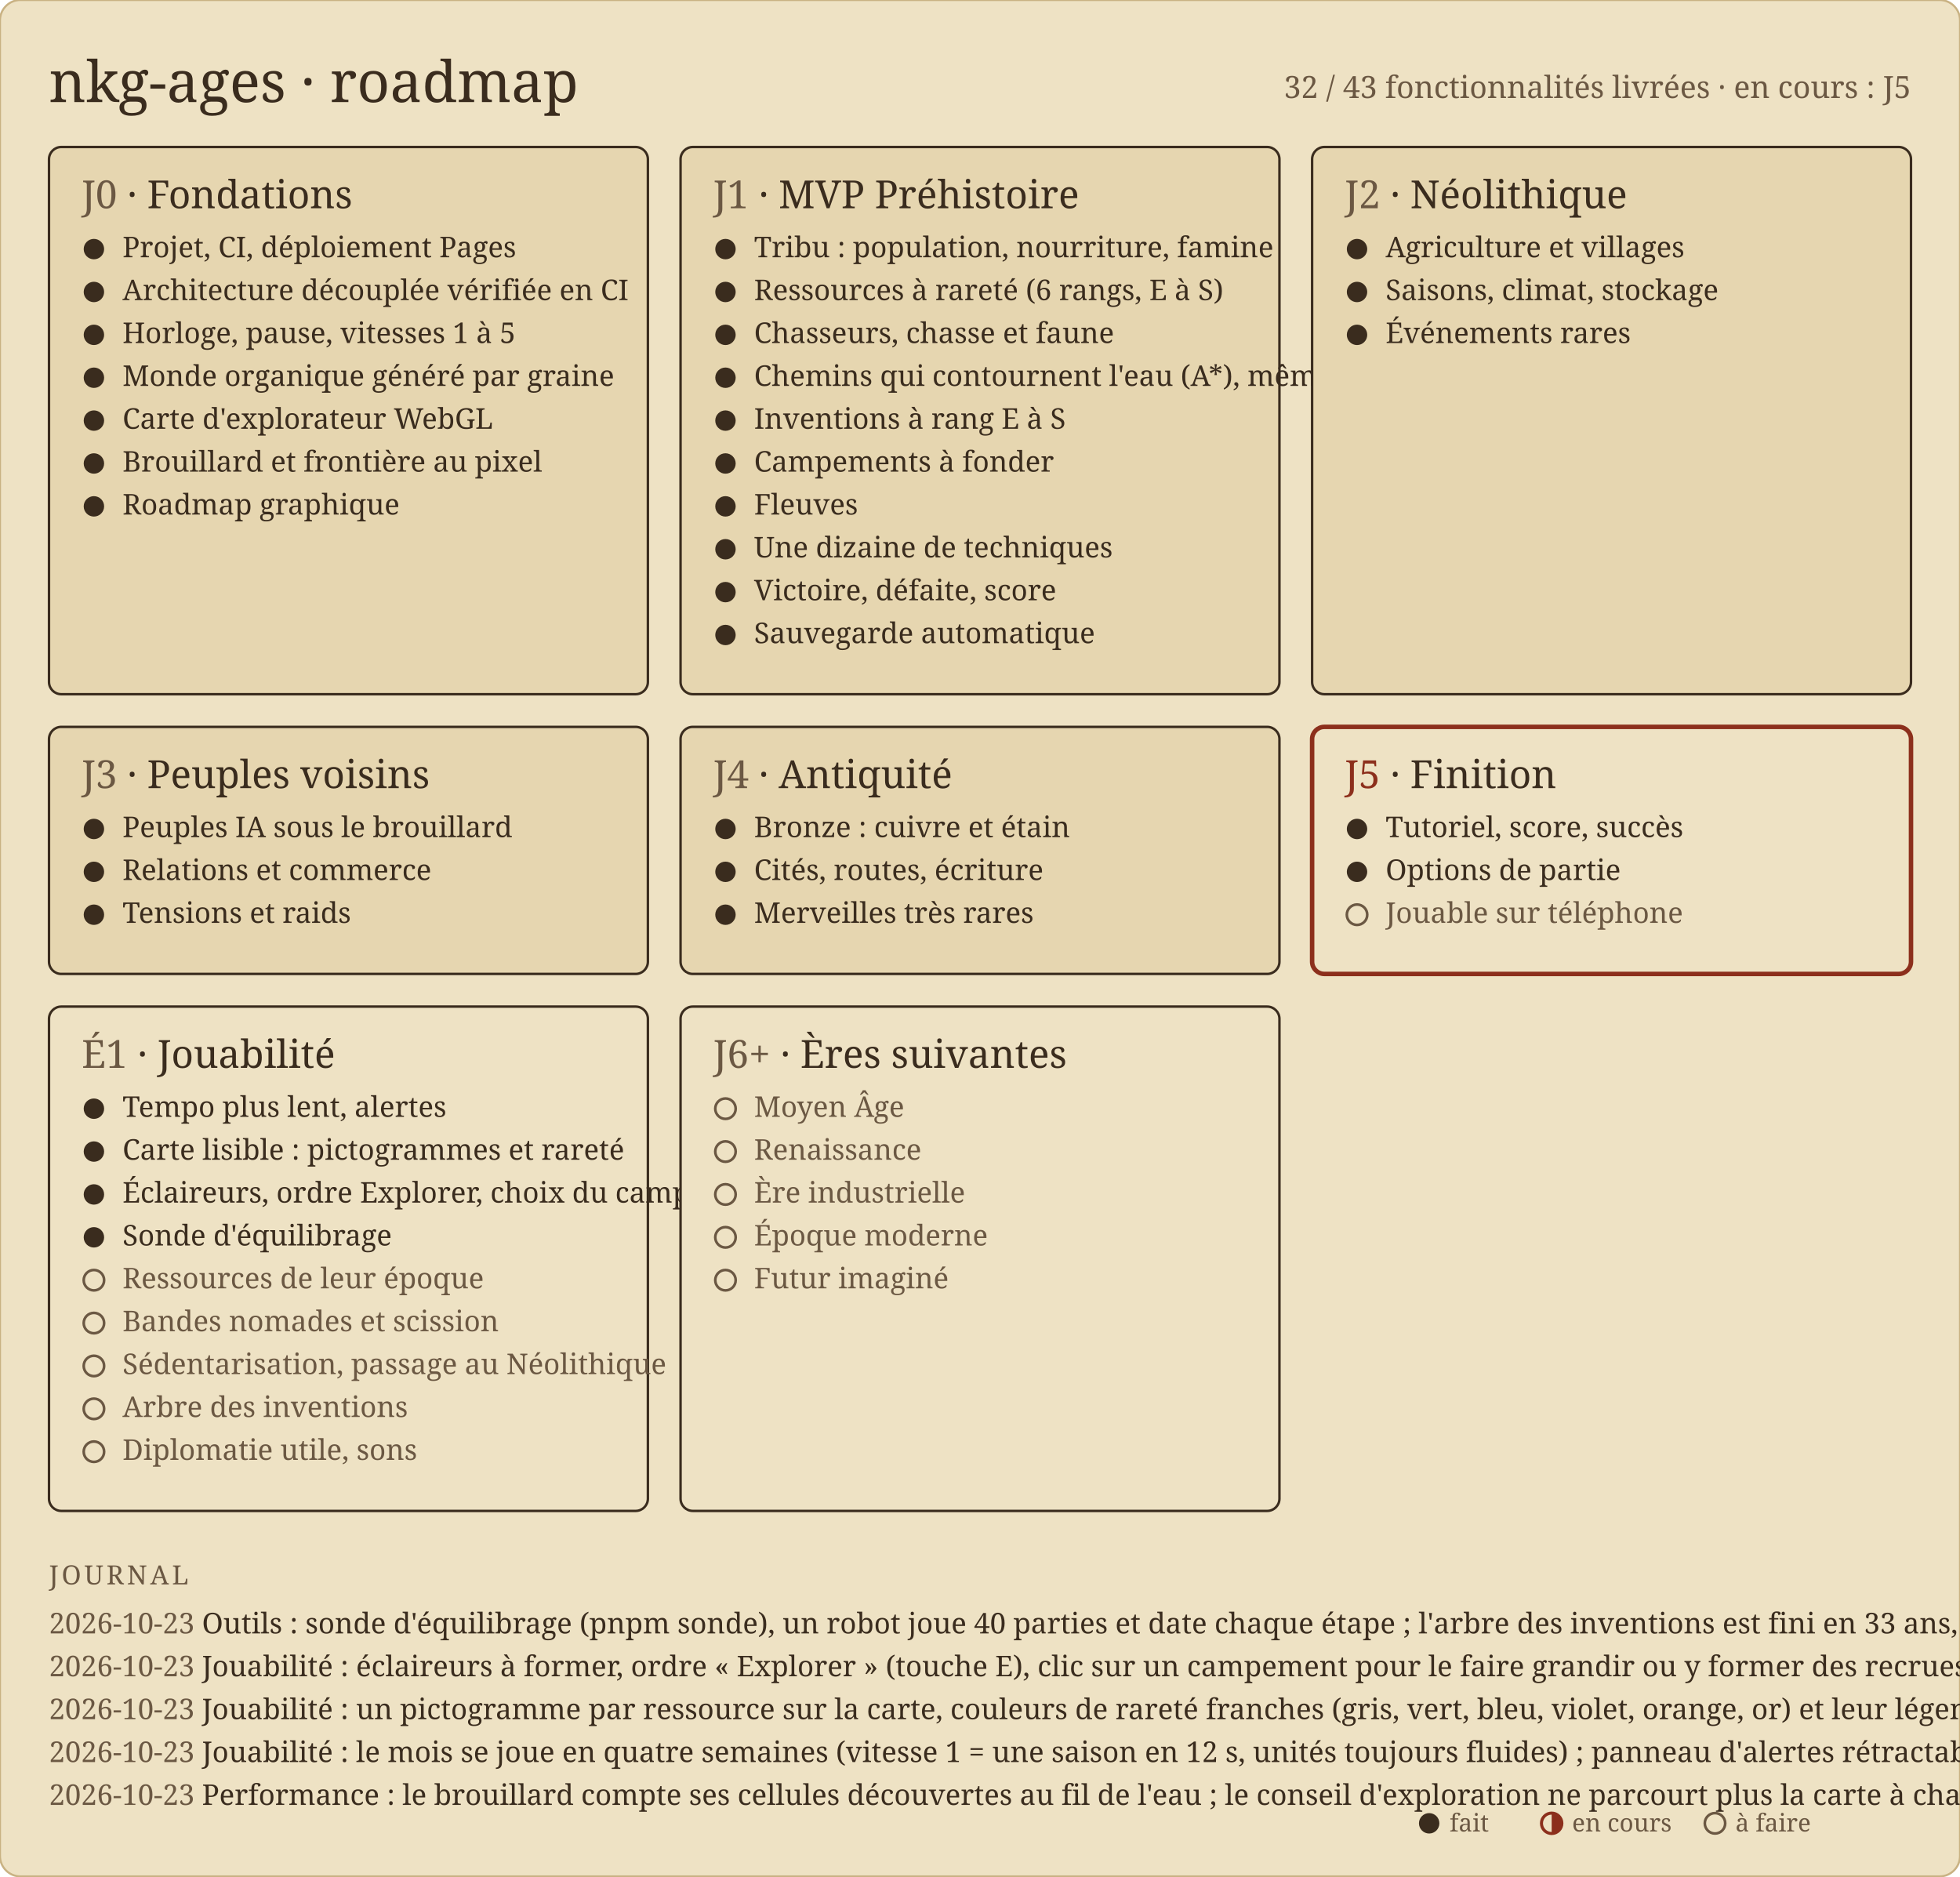
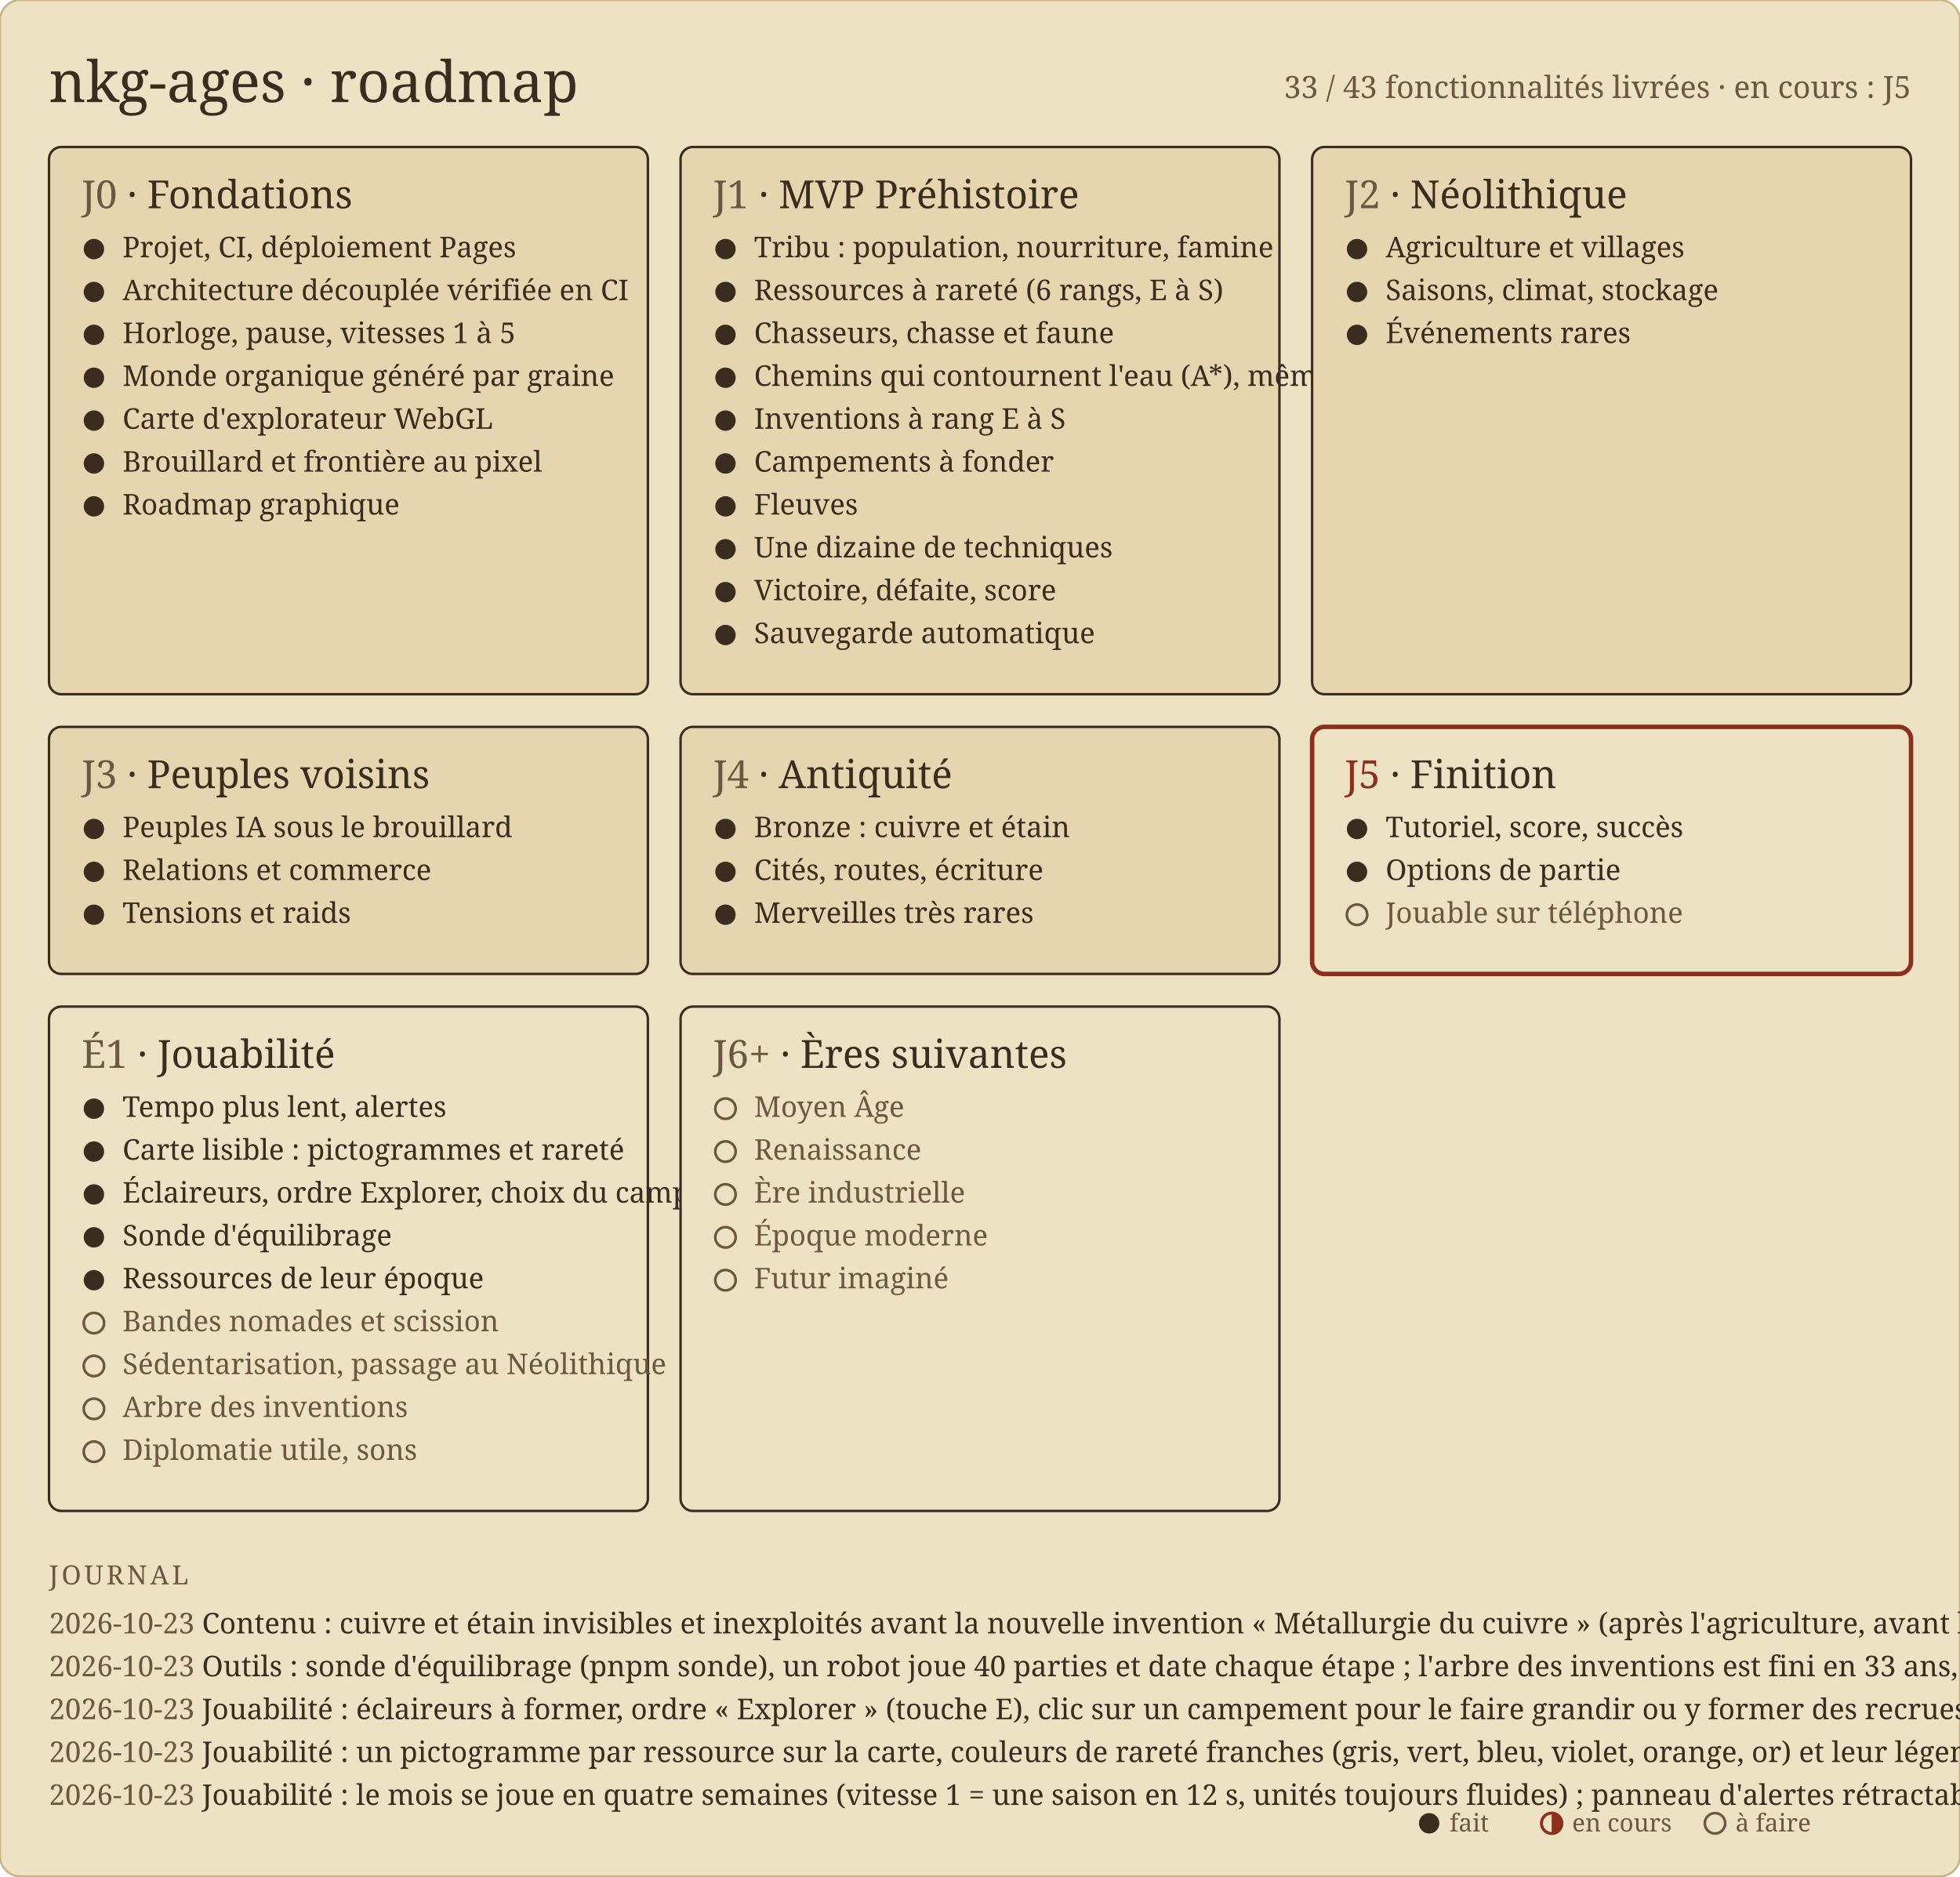
<svg xmlns="http://www.w3.org/2000/svg" viewBox="0 0 960 919" width="960" height="919" font-family="Georgia, 'Iowan Old Style', serif" role="img" aria-label="Roadmap de nkg-ages">
  <rect width="960" height="919" rx="10" fill="#eee2c4" stroke="#c9b283" />
  <text x="24" y="50" font-size="28" fill="#3a2c1e">nkg-ages · roadmap</text>
-   <text x="936" y="48" font-size="15" text-anchor="end" fill="#6b5843">32 / 43 fonctionnalités livrées · en cours : J5</text>
+   <text x="936" y="48" font-size="15" text-anchor="end" fill="#6b5843">33 / 43 fonctionnalités livrées · en cours : J5</text>
  <g>
    <rect x="24" y="72" width="293.333" height="268" rx="6" fill="#e6d6b0" stroke="#3a2c1e" stroke-width="1.2" />
    <text x="40" y="102" font-size="19" fill="#3a2c1e">
      <tspan fill="#6b5843">J0</tspan> · Fondations</text>
    <circle cx="46" cy="122" r="5" fill="#3a2c1e" />
    <text x="60" y="126" font-size="14" fill="#3a2c1e">Projet, CI, déploiement Pages</text>
    <circle cx="46" cy="143" r="5" fill="#3a2c1e" />
    <text x="60" y="147" font-size="14" fill="#3a2c1e">Architecture découplée vérifiée en CI</text>
    <circle cx="46" cy="164" r="5" fill="#3a2c1e" />
    <text x="60" y="168" font-size="14" fill="#3a2c1e">Horloge, pause, vitesses 1 à 5</text>
    <circle cx="46" cy="185" r="5" fill="#3a2c1e" />
    <text x="60" y="189" font-size="14" fill="#3a2c1e">Monde organique généré par graine</text>
    <circle cx="46" cy="206" r="5" fill="#3a2c1e" />
    <text x="60" y="210" font-size="14" fill="#3a2c1e">Carte d'explorateur WebGL</text>
    <circle cx="46" cy="227" r="5" fill="#3a2c1e" />
    <text x="60" y="231" font-size="14" fill="#3a2c1e">Brouillard et frontière au pixel</text>
    <circle cx="46" cy="248" r="5" fill="#3a2c1e" />
    <text x="60" y="252" font-size="14" fill="#3a2c1e">Roadmap graphique</text>
  </g>
  <g>
    <rect x="333.333" y="72" width="293.333" height="268" rx="6" fill="#e6d6b0" stroke="#3a2c1e" stroke-width="1.2" />
    <text x="349.333" y="102" font-size="19" fill="#3a2c1e">
      <tspan fill="#6b5843">J1</tspan> · MVP Préhistoire</text>
    <circle cx="355.333" cy="122" r="5" fill="#3a2c1e" />
    <text x="369.333" y="126" font-size="14" fill="#3a2c1e">Tribu : population, nourriture, famine</text>
    <circle cx="355.333" cy="143" r="5" fill="#3a2c1e" />
    <text x="369.333" y="147" font-size="14" fill="#3a2c1e">Ressources à rareté (6 rangs, E à S)</text>
    <circle cx="355.333" cy="164" r="5" fill="#3a2c1e" />
    <text x="369.333" y="168" font-size="14" fill="#3a2c1e">Chasseurs, chasse et faune</text>
    <circle cx="355.333" cy="185" r="5" fill="#3a2c1e" />
    <text x="369.333" y="189" font-size="14" fill="#3a2c1e">Chemins qui contournent l'eau (A*), même dans le brouillard</text>
    <circle cx="355.333" cy="206" r="5" fill="#3a2c1e" />
    <text x="369.333" y="210" font-size="14" fill="#3a2c1e">Inventions à rang E à S</text>
    <circle cx="355.333" cy="227" r="5" fill="#3a2c1e" />
    <text x="369.333" y="231" font-size="14" fill="#3a2c1e">Campements à fonder</text>
    <circle cx="355.333" cy="248" r="5" fill="#3a2c1e" />
    <text x="369.333" y="252" font-size="14" fill="#3a2c1e">Fleuves</text>
    <circle cx="355.333" cy="269" r="5" fill="#3a2c1e" />
    <text x="369.333" y="273" font-size="14" fill="#3a2c1e">Une dizaine de techniques</text>
    <circle cx="355.333" cy="290" r="5" fill="#3a2c1e" />
    <text x="369.333" y="294" font-size="14" fill="#3a2c1e">Victoire, défaite, score</text>
    <circle cx="355.333" cy="311" r="5" fill="#3a2c1e" />
    <text x="369.333" y="315" font-size="14" fill="#3a2c1e">Sauvegarde automatique</text>
  </g>
  <g>
    <rect x="642.667" y="72" width="293.333" height="268" rx="6" fill="#e6d6b0" stroke="#3a2c1e" stroke-width="1.2" />
    <text x="658.667" y="102" font-size="19" fill="#3a2c1e">
      <tspan fill="#6b5843">J2</tspan> · Néolithique</text>
    <circle cx="664.667" cy="122" r="5" fill="#3a2c1e" />
    <text x="678.667" y="126" font-size="14" fill="#3a2c1e">Agriculture et villages</text>
    <circle cx="664.667" cy="143" r="5" fill="#3a2c1e" />
    <text x="678.667" y="147" font-size="14" fill="#3a2c1e">Saisons, climat, stockage</text>
    <circle cx="664.667" cy="164" r="5" fill="#3a2c1e" />
    <text x="678.667" y="168" font-size="14" fill="#3a2c1e">Événements rares</text>
  </g>
  <g>
    <rect x="24" y="356" width="293.333" height="121" rx="6" fill="#e6d6b0" stroke="#3a2c1e" stroke-width="1.2" />
    <text x="40" y="386" font-size="19" fill="#3a2c1e">
      <tspan fill="#6b5843">J3</tspan> · Peuples voisins</text>
    <circle cx="46" cy="406" r="5" fill="#3a2c1e" />
    <text x="60" y="410" font-size="14" fill="#3a2c1e">Peuples IA sous le brouillard</text>
    <circle cx="46" cy="427" r="5" fill="#3a2c1e" />
    <text x="60" y="431" font-size="14" fill="#3a2c1e">Relations et commerce</text>
    <circle cx="46" cy="448" r="5" fill="#3a2c1e" />
    <text x="60" y="452" font-size="14" fill="#3a2c1e">Tensions et raids</text>
  </g>
  <g>
    <rect x="333.333" y="356" width="293.333" height="121" rx="6" fill="#e6d6b0" stroke="#3a2c1e" stroke-width="1.2" />
    <text x="349.333" y="386" font-size="19" fill="#3a2c1e">
      <tspan fill="#6b5843">J4</tspan> · Antiquité</text>
    <circle cx="355.333" cy="406" r="5" fill="#3a2c1e" />
    <text x="369.333" y="410" font-size="14" fill="#3a2c1e">Bronze : cuivre et étain</text>
    <circle cx="355.333" cy="427" r="5" fill="#3a2c1e" />
    <text x="369.333" y="431" font-size="14" fill="#3a2c1e">Cités, routes, écriture</text>
    <circle cx="355.333" cy="448" r="5" fill="#3a2c1e" />
    <text x="369.333" y="452" font-size="14" fill="#3a2c1e">Merveilles très rares</text>
  </g>
  <g>
    <rect x="642.667" y="356" width="293.333" height="121" rx="6" fill="#eee2c4" stroke="#8c2f1c" stroke-width="2.2" />
    <text x="658.667" y="386" font-size="19" fill="#3a2c1e">
      <tspan fill="#8c2f1c">J5</tspan> · Finition</text>
    <circle cx="664.667" cy="406" r="5" fill="#3a2c1e" />
    <text x="678.667" y="410" font-size="14" fill="#3a2c1e">Tutoriel, score, succès</text>
    <circle cx="664.667" cy="427" r="5" fill="#3a2c1e" />
    <text x="678.667" y="431" font-size="14" fill="#3a2c1e">Options de partie</text>
    <circle cx="664.667" cy="448" r="5" fill="none" stroke="#6b5843" stroke-width="1.3" />
    <text x="678.667" y="452" font-size="14" fill="#6b5843">Jouable sur téléphone</text>
  </g>
  <g>
    <rect x="24" y="493" width="293.333" height="247" rx="6" fill="#eee2c4" stroke="#3a2c1e" stroke-width="1.2" />
    <text x="40" y="523" font-size="19" fill="#3a2c1e">
      <tspan fill="#6b5843">É1</tspan> · Jouabilité</text>
    <circle cx="46" cy="543" r="5" fill="#3a2c1e" />
    <text x="60" y="547" font-size="14" fill="#3a2c1e">Tempo plus lent, alertes</text>
    <circle cx="46" cy="564" r="5" fill="#3a2c1e" />
    <text x="60" y="568" font-size="14" fill="#3a2c1e">Carte lisible : pictogrammes et rareté</text>
    <circle cx="46" cy="585" r="5" fill="#3a2c1e" />
    <text x="60" y="589" font-size="14" fill="#3a2c1e">Éclaireurs, ordre Explorer, choix du campement</text>
    <circle cx="46" cy="606" r="5" fill="#3a2c1e" />
    <text x="60" y="610" font-size="14" fill="#3a2c1e">Sonde d'équilibrage</text>
-     <circle cx="46" cy="627" r="5" fill="none" stroke="#6b5843" stroke-width="1.3" />
-     <text x="60" y="631" font-size="14" fill="#6b5843">Ressources de leur époque</text>
+     <circle cx="46" cy="627" r="5" fill="#3a2c1e" />
+     <text x="60" y="631" font-size="14" fill="#3a2c1e">Ressources de leur époque</text>
    <circle cx="46" cy="648" r="5" fill="none" stroke="#6b5843" stroke-width="1.3" />
    <text x="60" y="652" font-size="14" fill="#6b5843">Bandes nomades et scission</text>
    <circle cx="46" cy="669" r="5" fill="none" stroke="#6b5843" stroke-width="1.3" />
    <text x="60" y="673" font-size="14" fill="#6b5843">Sédentarisation, passage au Néolithique</text>
    <circle cx="46" cy="690" r="5" fill="none" stroke="#6b5843" stroke-width="1.3" />
    <text x="60" y="694" font-size="14" fill="#6b5843">Arbre des inventions</text>
    <circle cx="46" cy="711" r="5" fill="none" stroke="#6b5843" stroke-width="1.3" />
    <text x="60" y="715" font-size="14" fill="#6b5843">Diplomatie utile, sons</text>
  </g>
  <g>
    <rect x="333.333" y="493" width="293.333" height="247" rx="6" fill="#eee2c4" stroke="#3a2c1e" stroke-width="1.2" />
    <text x="349.333" y="523" font-size="19" fill="#3a2c1e">
      <tspan fill="#6b5843">J6+</tspan> · Ères suivantes</text>
    <circle cx="355.333" cy="543" r="5" fill="none" stroke="#6b5843" stroke-width="1.3" />
    <text x="369.333" y="547" font-size="14" fill="#6b5843">Moyen Âge</text>
    <circle cx="355.333" cy="564" r="5" fill="none" stroke="#6b5843" stroke-width="1.3" />
    <text x="369.333" y="568" font-size="14" fill="#6b5843">Renaissance</text>
    <circle cx="355.333" cy="585" r="5" fill="none" stroke="#6b5843" stroke-width="1.3" />
    <text x="369.333" y="589" font-size="14" fill="#6b5843">Ère industrielle</text>
    <circle cx="355.333" cy="606" r="5" fill="none" stroke="#6b5843" stroke-width="1.3" />
    <text x="369.333" y="610" font-size="14" fill="#6b5843">Époque moderne</text>
    <circle cx="355.333" cy="627" r="5" fill="none" stroke="#6b5843" stroke-width="1.3" />
    <text x="369.333" y="631" font-size="14" fill="#6b5843">Futur imaginé</text>
  </g>
  <text x="24" y="776" font-size="13" letter-spacing="1.5" fill="#6b5843">JOURNAL</text>
  <text x="24" y="800" font-size="14" fill="#3a2c1e">
+     <tspan fill="#6b5843">2026-10-23</tspan>  Contenu : cuivre et étain invisibles et inexploités avant la nouvelle invention « Métallurgie du cuivre » (après l'agriculture, avant le bronze)</text>
+   <text x="24" y="821" font-size="14" fill="#3a2c1e">
    <tspan fill="#6b5843">2026-10-23</tspan>  Outils : sonde d'équilibrage (pnpm sonde), un robot joue 40 parties et date chaque étape ; l'arbre des inventions est fini en 33 ans, la population explose après 30 ans</text>
-   <text x="24" y="821" font-size="14" fill="#3a2c1e">
+   <text x="24" y="842" font-size="14" fill="#3a2c1e">
    <tspan fill="#6b5843">2026-10-23</tspan>  Jouabilité : éclaireurs à former, ordre « Explorer » (touche E), clic sur un campement pour le faire grandir ou y former des recrues, curseur selon l'action</text>
-   <text x="24" y="842" font-size="14" fill="#3a2c1e">
+   <text x="24" y="863" font-size="14" fill="#3a2c1e">
    <tspan fill="#6b5843">2026-10-23</tspan>  Jouabilité : un pictogramme par ressource sur la carte, couleurs de rareté franches (gris, vert, bleu, violet, orange, or) et leur légende</text>
-   <text x="24" y="863" font-size="14" fill="#3a2c1e">
+   <text x="24" y="884" font-size="14" fill="#3a2c1e">
    <tspan fill="#6b5843">2026-10-23</tspan>  Jouabilité : le mois se joue en quatre semaines (vitesse 1 = une saison en 12 s, unités toujours fluides) ; panneau d'alertes rétractable qui centre la carte</text>
-   <text x="24" y="884" font-size="14" fill="#3a2c1e">
-     <tspan fill="#6b5843">2026-10-23</tspan>  Performance : le brouillard compte ses cellules découvertes au fil de l'eau ; le conseil d'exploration ne parcourt plus la carte à chaque vue</text>
  <circle cx="700" cy="893" r="5" fill="#3a2c1e" />
  <text x="710" y="897" font-size="12" fill="#6b5843">fait</text>
  <circle cx="760" cy="893" r="5" fill="none" stroke="#8c2f1c" stroke-width="1.5" />
  <path d="M760 888a5 5 0 0 1 0 10z" fill="#8c2f1c" />
  <text x="770" y="897" font-size="12" fill="#6b5843">en cours</text>
  <circle cx="840" cy="893" r="5" fill="none" stroke="#6b5843" stroke-width="1.3" />
  <text x="850" y="897" font-size="12" fill="#6b5843">à faire</text>
</svg>
